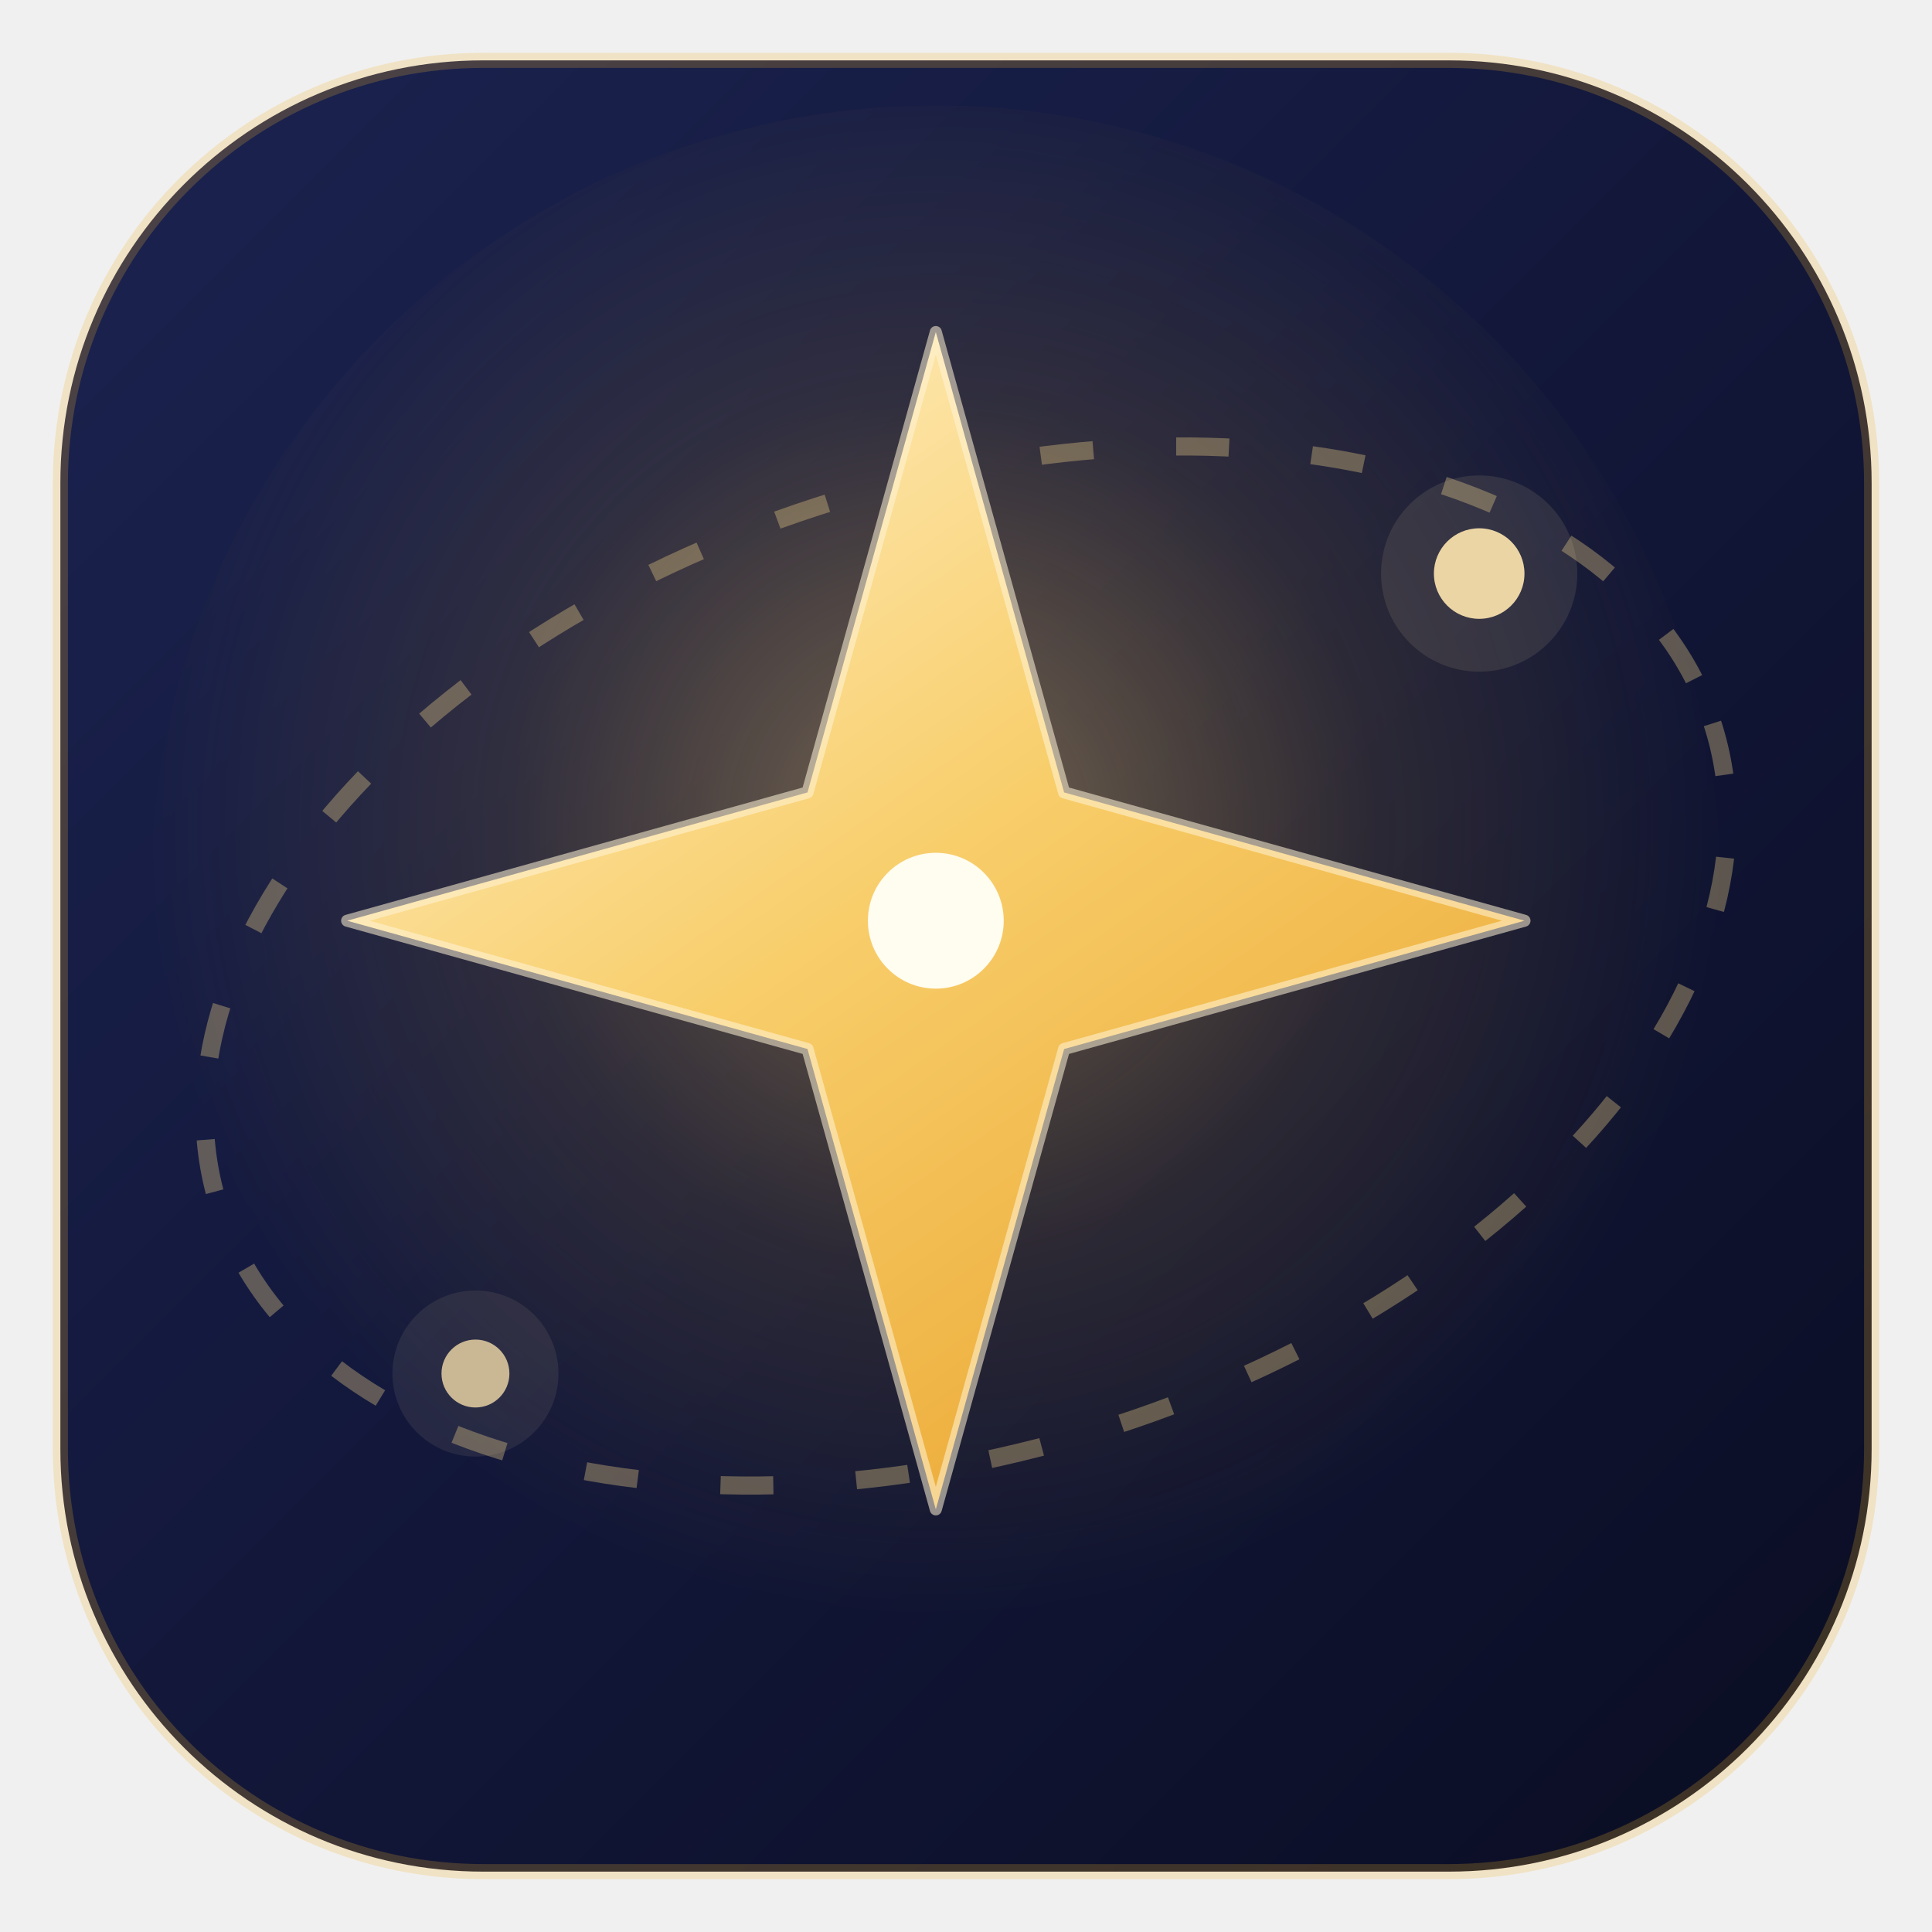
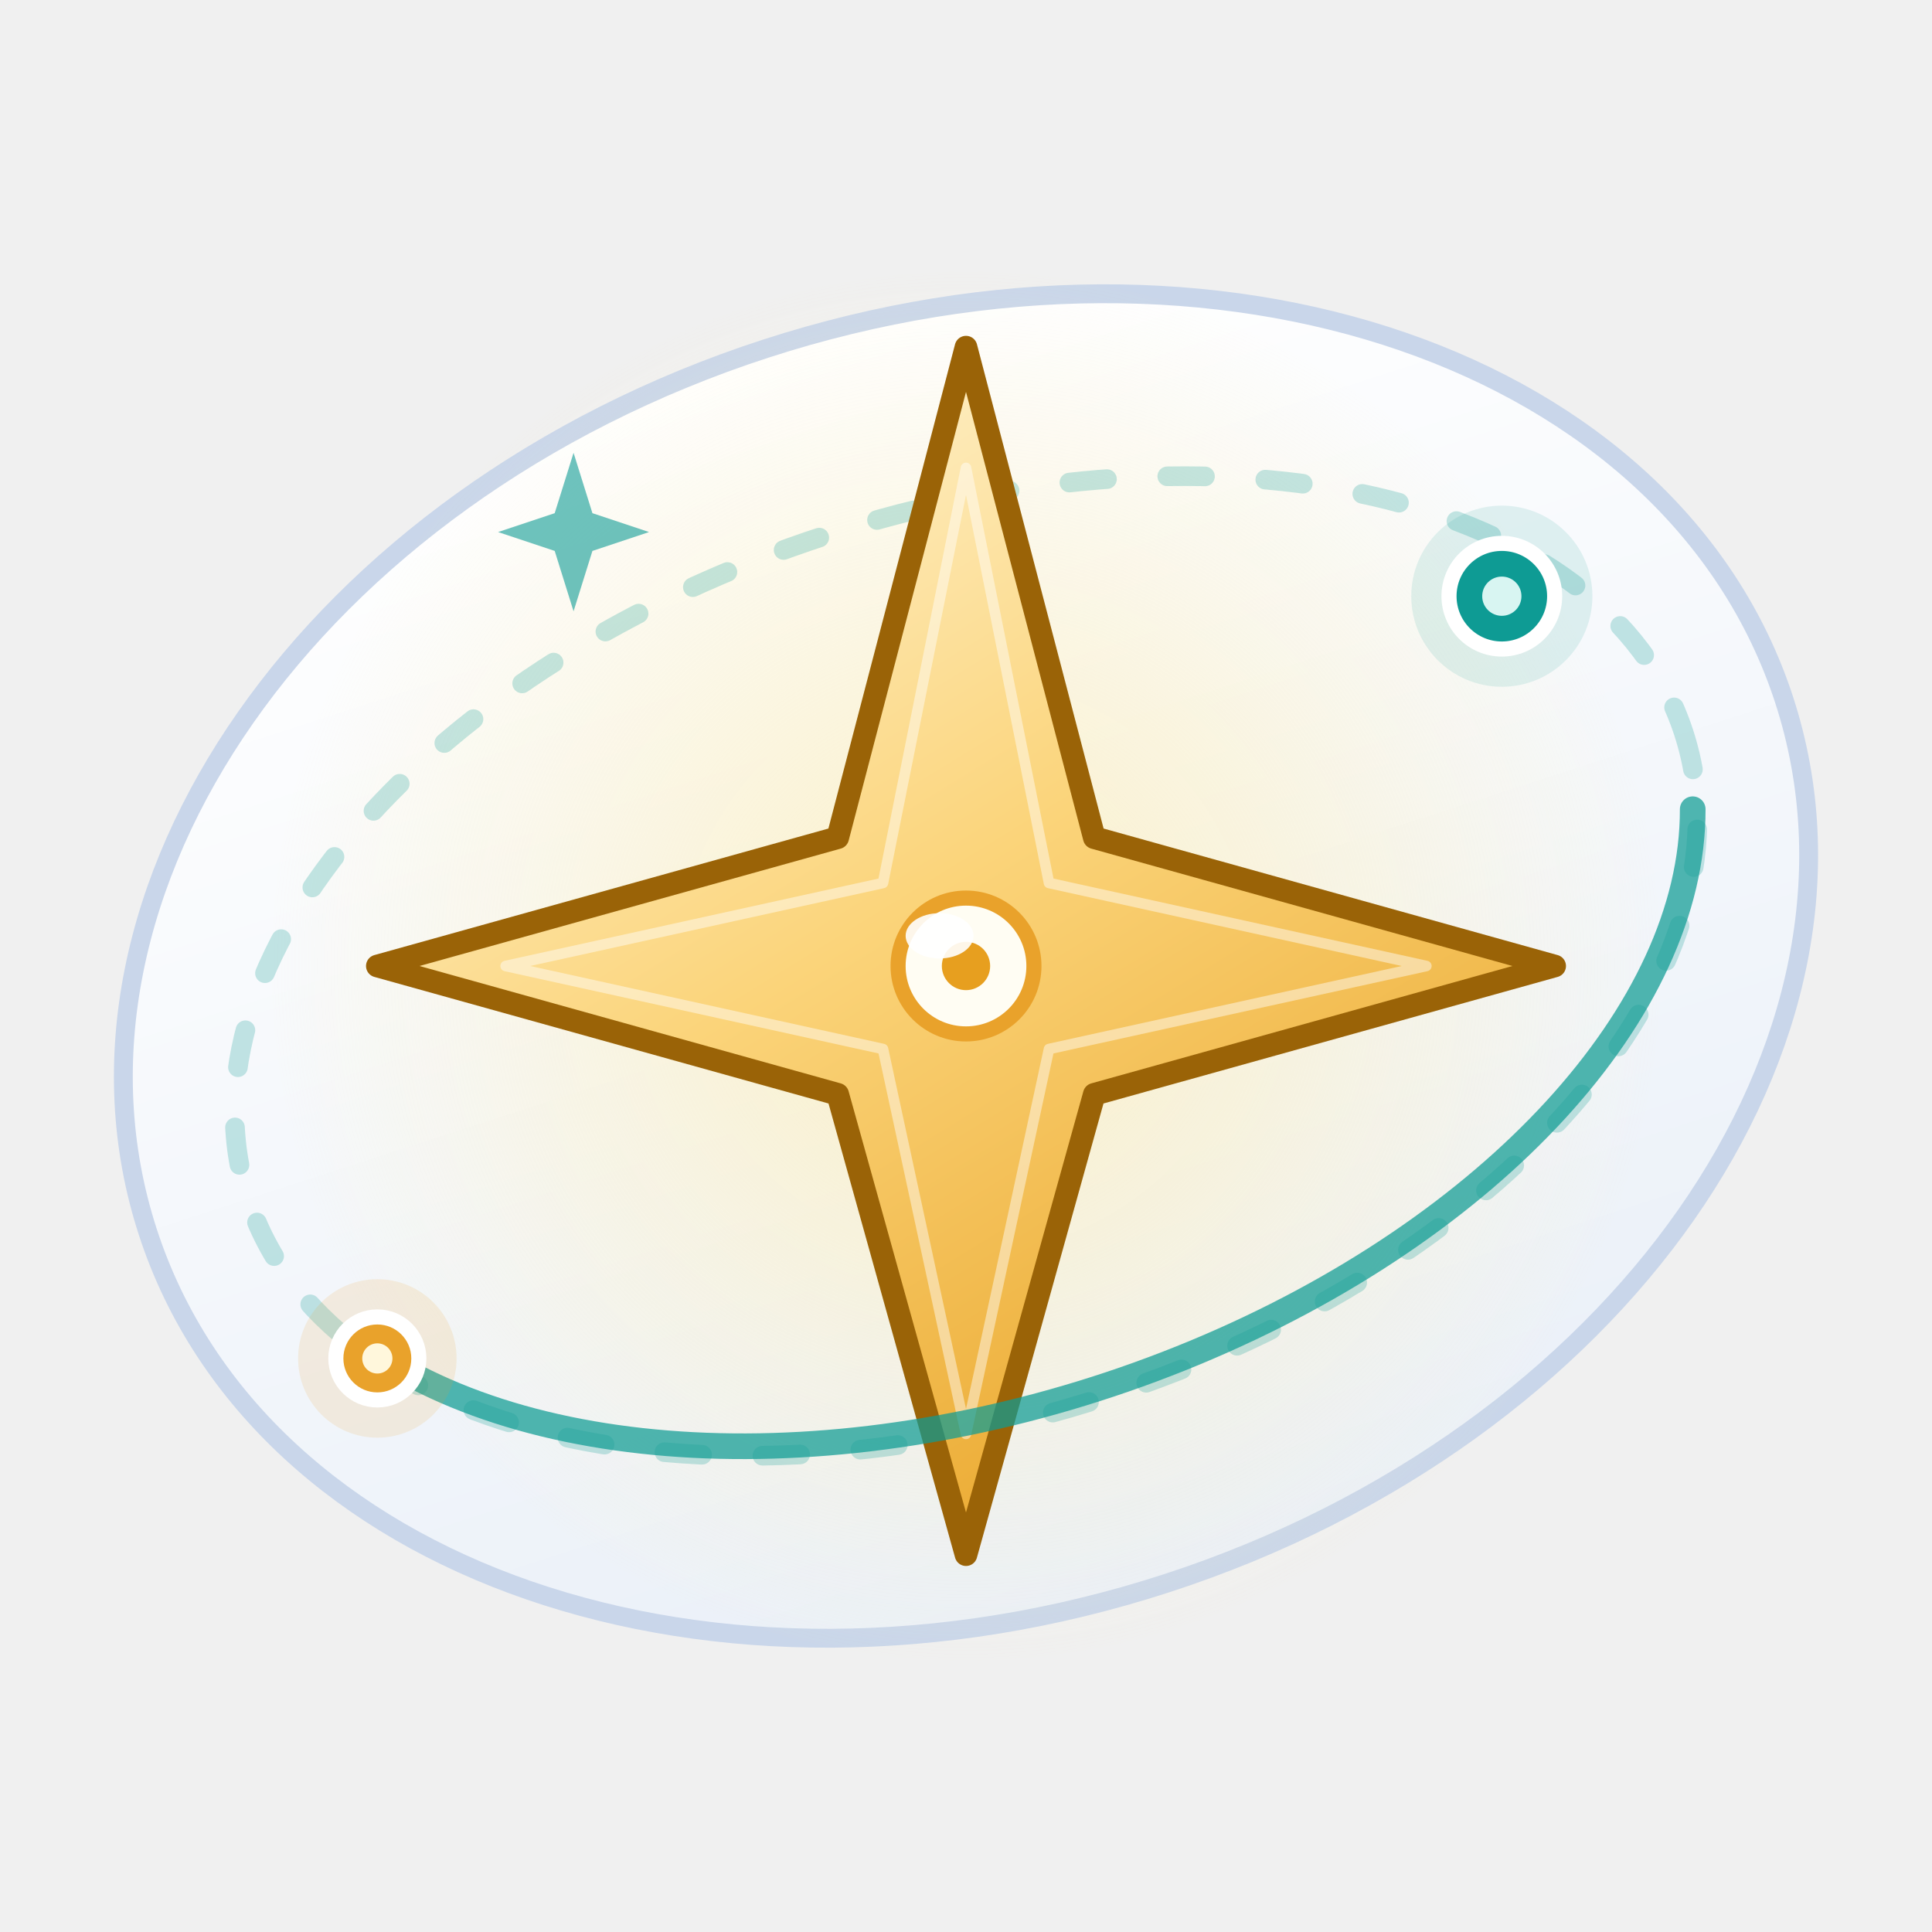
<svg xmlns="http://www.w3.org/2000/svg" viewBox="0 0 256 256" width="256" height="256" role="img" aria-label="天枢">
  <defs>
-     <linearGradient id="night" x1="0" y1="0" x2="1" y2="1">
-       <stop offset="0%" stop-color="#1B2350" />
-       <stop offset="52%" stop-color="#121739" />
-       <stop offset="100%" stop-color="#0A0D22" />
+     <linearGradient id="starB" x1="0.2" y1="0" x2="0.8" y2="1">
+       <stop offset="0%" stop-color="#FFF7DC" />
+       <stop offset="45%" stop-color="#FBD47A" />
+       <stop offset="100%" stop-color="#E79F1F" />
    </linearGradient>
-     <radialGradient id="glow" cx="0.5" cy="0.46" r="0.5">
-       <stop offset="0%" stop-color="#FFD37A" stop-opacity="0.42" />
-       <stop offset="55%" stop-color="#F0B429" stop-opacity="0.12" />
-       <stop offset="100%" stop-color="#F0B429" stop-opacity="0" />
+     <radialGradient id="haloB" cx="0.5" cy="0.5" r="0.5">
+       <stop offset="0%" stop-color="#FDEFBF" stop-opacity="0.85" />
+       <stop offset="70%" stop-color="#FDEFBF" stop-opacity="0.25" />
+       <stop offset="100%" stop-color="#FDEFBF" stop-opacity="0" />
    </radialGradient>
-     <linearGradient id="star" x1="0.15" y1="0" x2="0.85" y2="1">
-       <stop offset="0%" stop-color="#FFF1C9" />
-       <stop offset="46%" stop-color="#F8CE6B" />
-       <stop offset="100%" stop-color="#E9A22B" />
+     <linearGradient id="paperB" x1="0" y1="0" x2="0" y2="1">
+       <stop offset="0%" stop-color="#FFFFFF" />
+       <stop offset="100%" stop-color="#EAF0F8" />
    </linearGradient>
  </defs>
-   <rect x="8" y="8" width="240" height="240" rx="56" fill="url(#night)" />
-   <rect x="8" y="8" width="240" height="240" rx="56" fill="none" stroke="#F0B429" stroke-opacity="0.22" stroke-width="2" />
-   <circle cx="124" cy="118" r="104" fill="url(#glow)" />
  <g transform="rotate(-18 128 128)" fill="none">
-     <ellipse cx="128" cy="128" rx="104" ry="64" stroke="#F6D68C" stroke-opacity="0.34" stroke-width="2.4" stroke-dasharray="7 11" />
+     <ellipse cx="128" cy="128" rx="114" ry="86" fill="url(#paperB)" stroke="none" />
  </g>
-   <circle cx="196" cy="76" r="6" fill="#FFE7B0" fill-opacity="0.9" />
-   <circle cx="196" cy="76" r="13" fill="#FFE7B0" fill-opacity="0.10" />
-   <circle cx="63" cy="182" r="4.5" fill="#FFE7B0" fill-opacity="0.75" />
-   <circle cx="63" cy="182" r="11" fill="#FFE7B0" fill-opacity="0.08" />
-   <path d="M124 44 L141 105 L202 122 L141 139 L124 200 L107 139 L46 122 L107 105 Z" fill="url(#star)" stroke="#FFF4D6" stroke-opacity="0.55" stroke-width="1.6" stroke-linejoin="round" />
-   <circle cx="124" cy="122" r="9" fill="#FFFCF0" />
+   <g transform="rotate(-18 128 128)" fill="none">
+     <ellipse cx="128" cy="128" rx="114" ry="86" stroke="#C9D6EA" stroke-width="2.5" />
+   </g>
+   <circle cx="128" cy="128" r="92" fill="url(#haloB)" />
+   <g transform="rotate(-18 128 128)" fill="none">
+     <ellipse cx="128" cy="128" rx="100" ry="60" stroke="#0E9B94" stroke-opacity="0.24" stroke-width="2.6" stroke-dasharray="5 8" stroke-linecap="round" />
+   </g>
+   <path d="M128 46 L145 111 L206 128 L145 145 L128 206 L111 145 L50 128 L111 111 Z" fill="url(#starB)" stroke="#9A6307" stroke-width="3" stroke-linejoin="round" />
+   <path d="M128 62 L139 117 L189 128 L139 139 L128 190 L117 139 L67 128 L117 117 Z" fill="none" stroke="#FFFFFF" stroke-opacity="0.45" stroke-width="1.4" stroke-linejoin="round" />
+   <circle cx="128" cy="128" r="9" fill="#FFFDF3" stroke="#E9A22B" stroke-width="2" />
+   <circle cx="128" cy="128" r="3.2" fill="#E79F1F" />
+   <ellipse cx="124.5" cy="124" rx="4.5" ry="3" fill="#FFFFFF" opacity="0.9" />
+   <g transform="rotate(-18 128 128)" fill="none">
+     <path d="M38 153 A 100 60 0 0 0 226 138" stroke="#0E9B94" stroke-opacity="0.72" stroke-width="3.4" stroke-linecap="round" />
+   </g>
+   <circle cx="199" cy="79" r="12" fill="#0E9B94" opacity="0.12" />
+   <circle cx="199" cy="79" r="7" fill="#0E9B94" stroke="#FFFFFF" stroke-width="2" />
+   <circle cx="199" cy="79" r="2.6" fill="#D8F5F2" />
+   <circle cx="50" cy="180" r="10.5" fill="#E9A22B" opacity="0.14" />
+   <circle cx="50" cy="180" r="5.5" fill="#E9A22B" stroke="#FFFFFF" stroke-width="2" />
+   <circle cx="50" cy="180" r="2" fill="#FFF7DC" />
+   <path d="M76 60 L78.5 68 L86 70.5 L78.5 73 L76 81 L73.5 73 L66 70.5 L73.5 68 Z" fill="#0E9B94" opacity="0.6" />
</svg>
